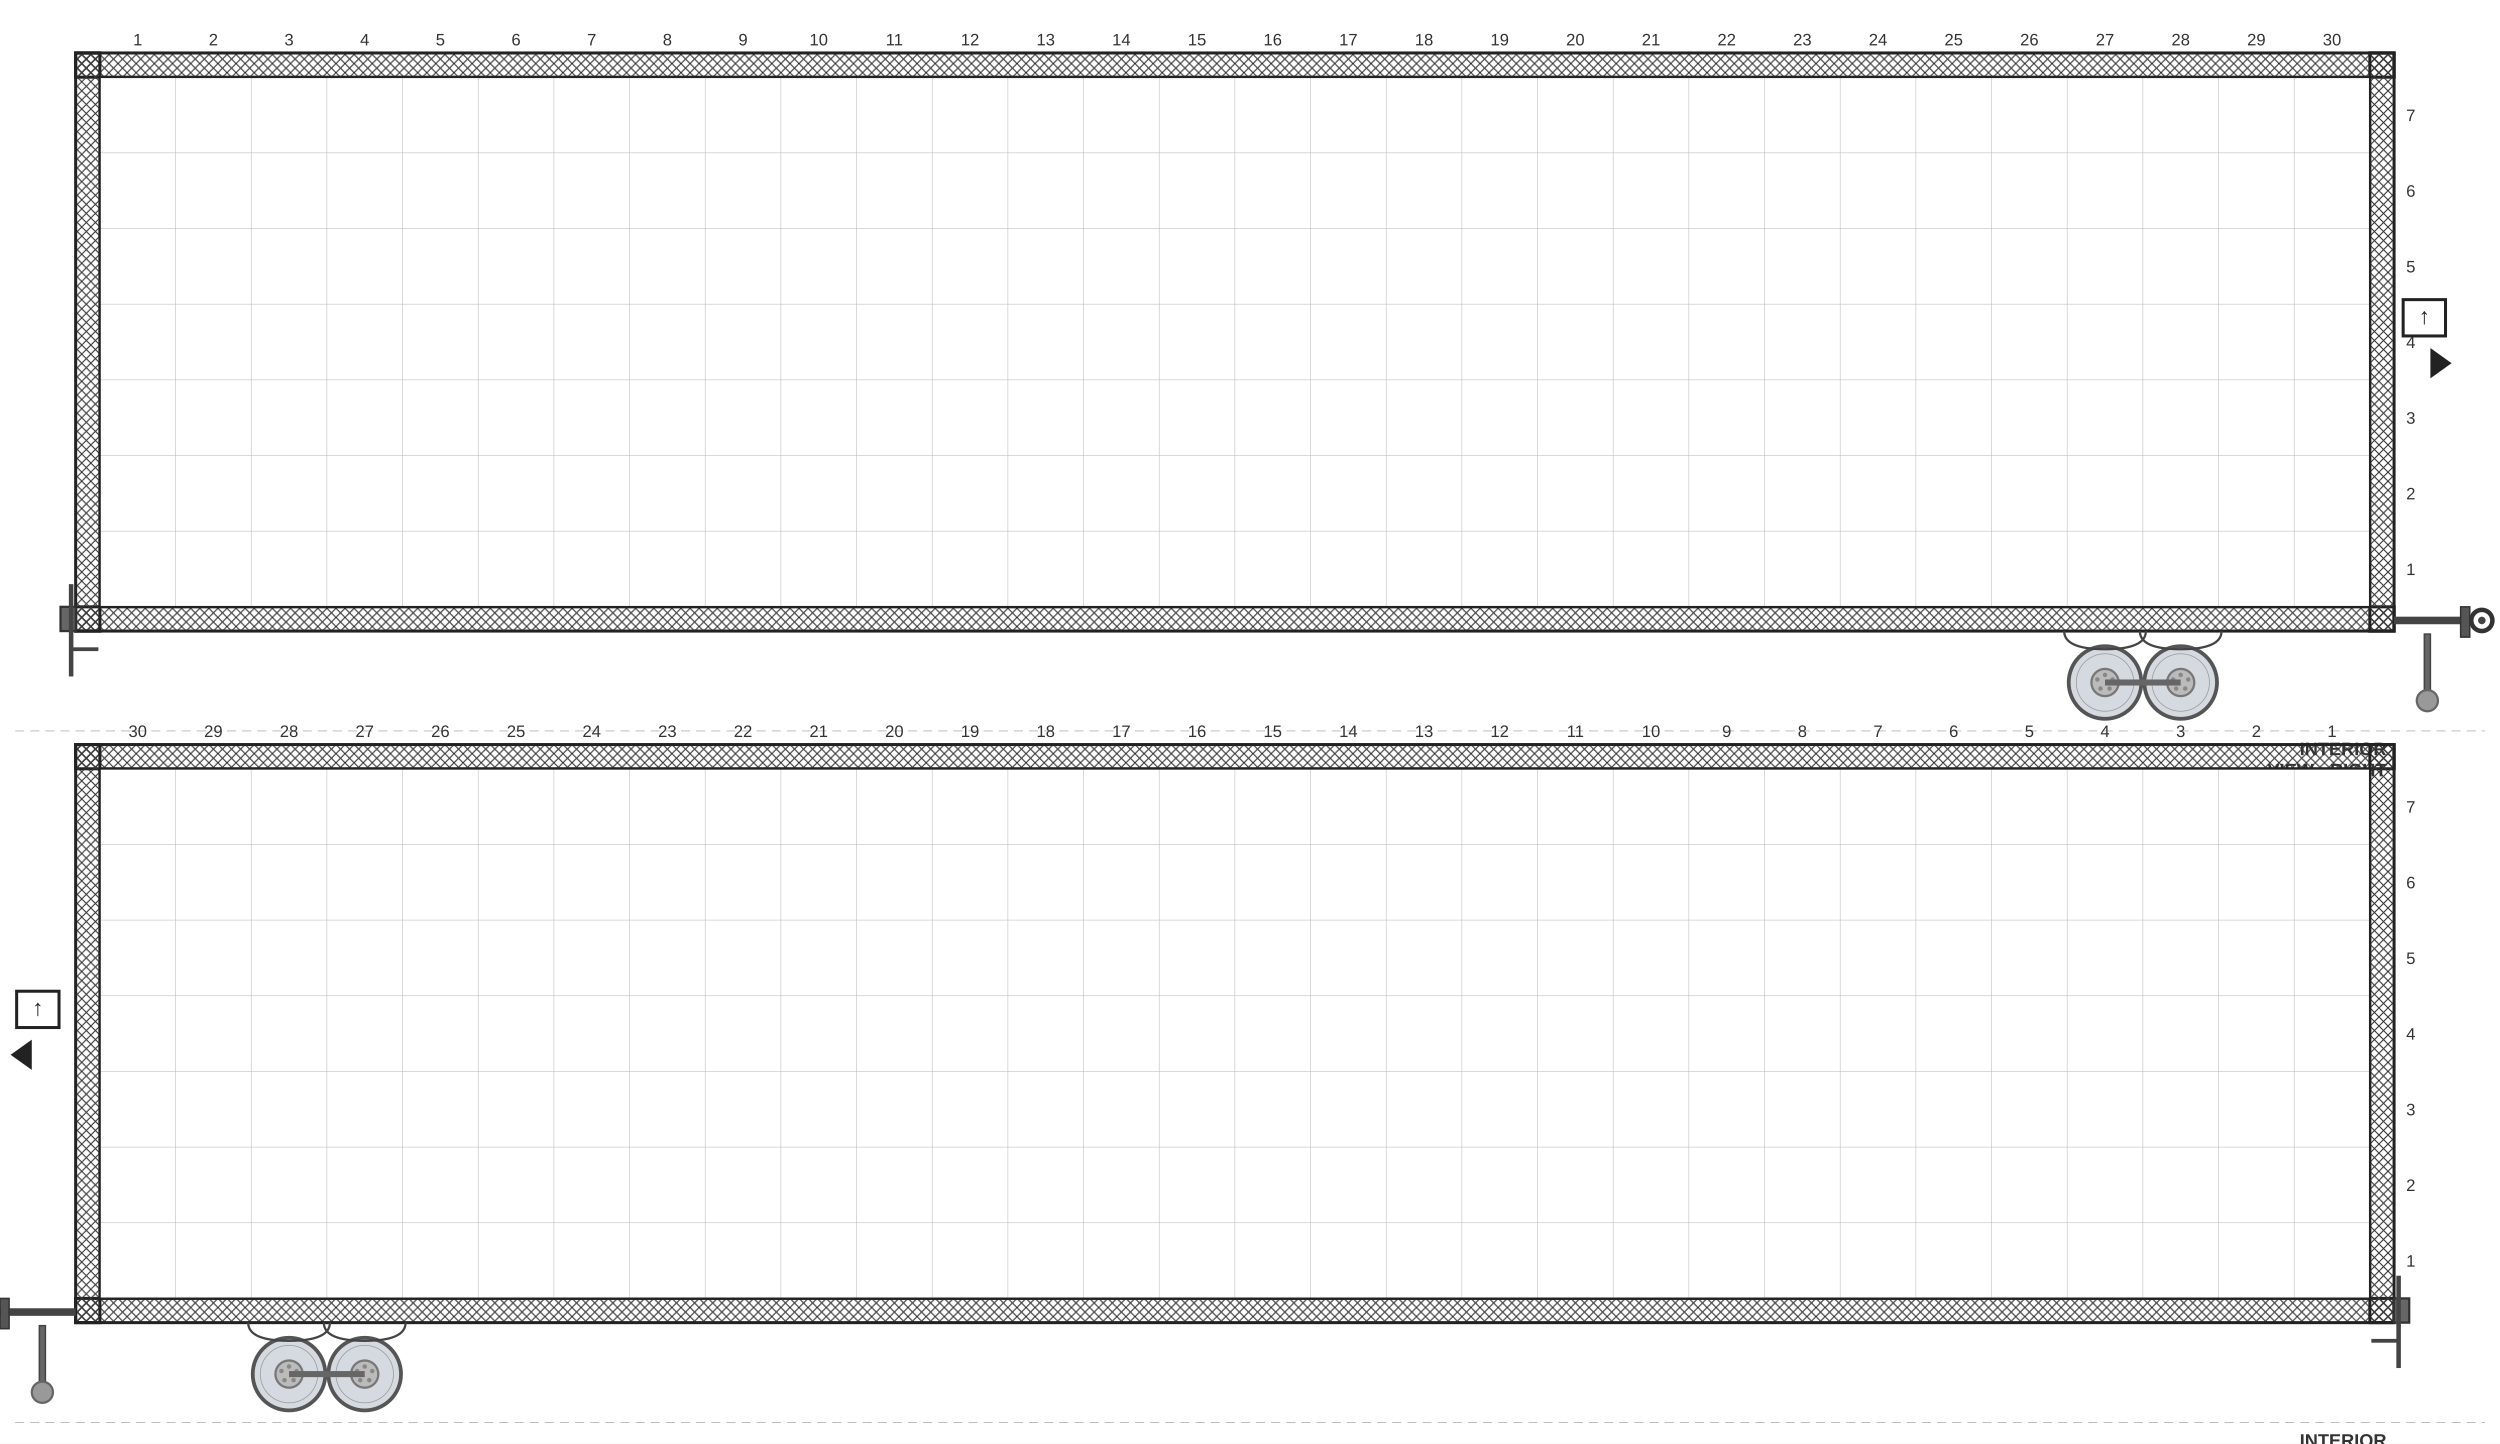
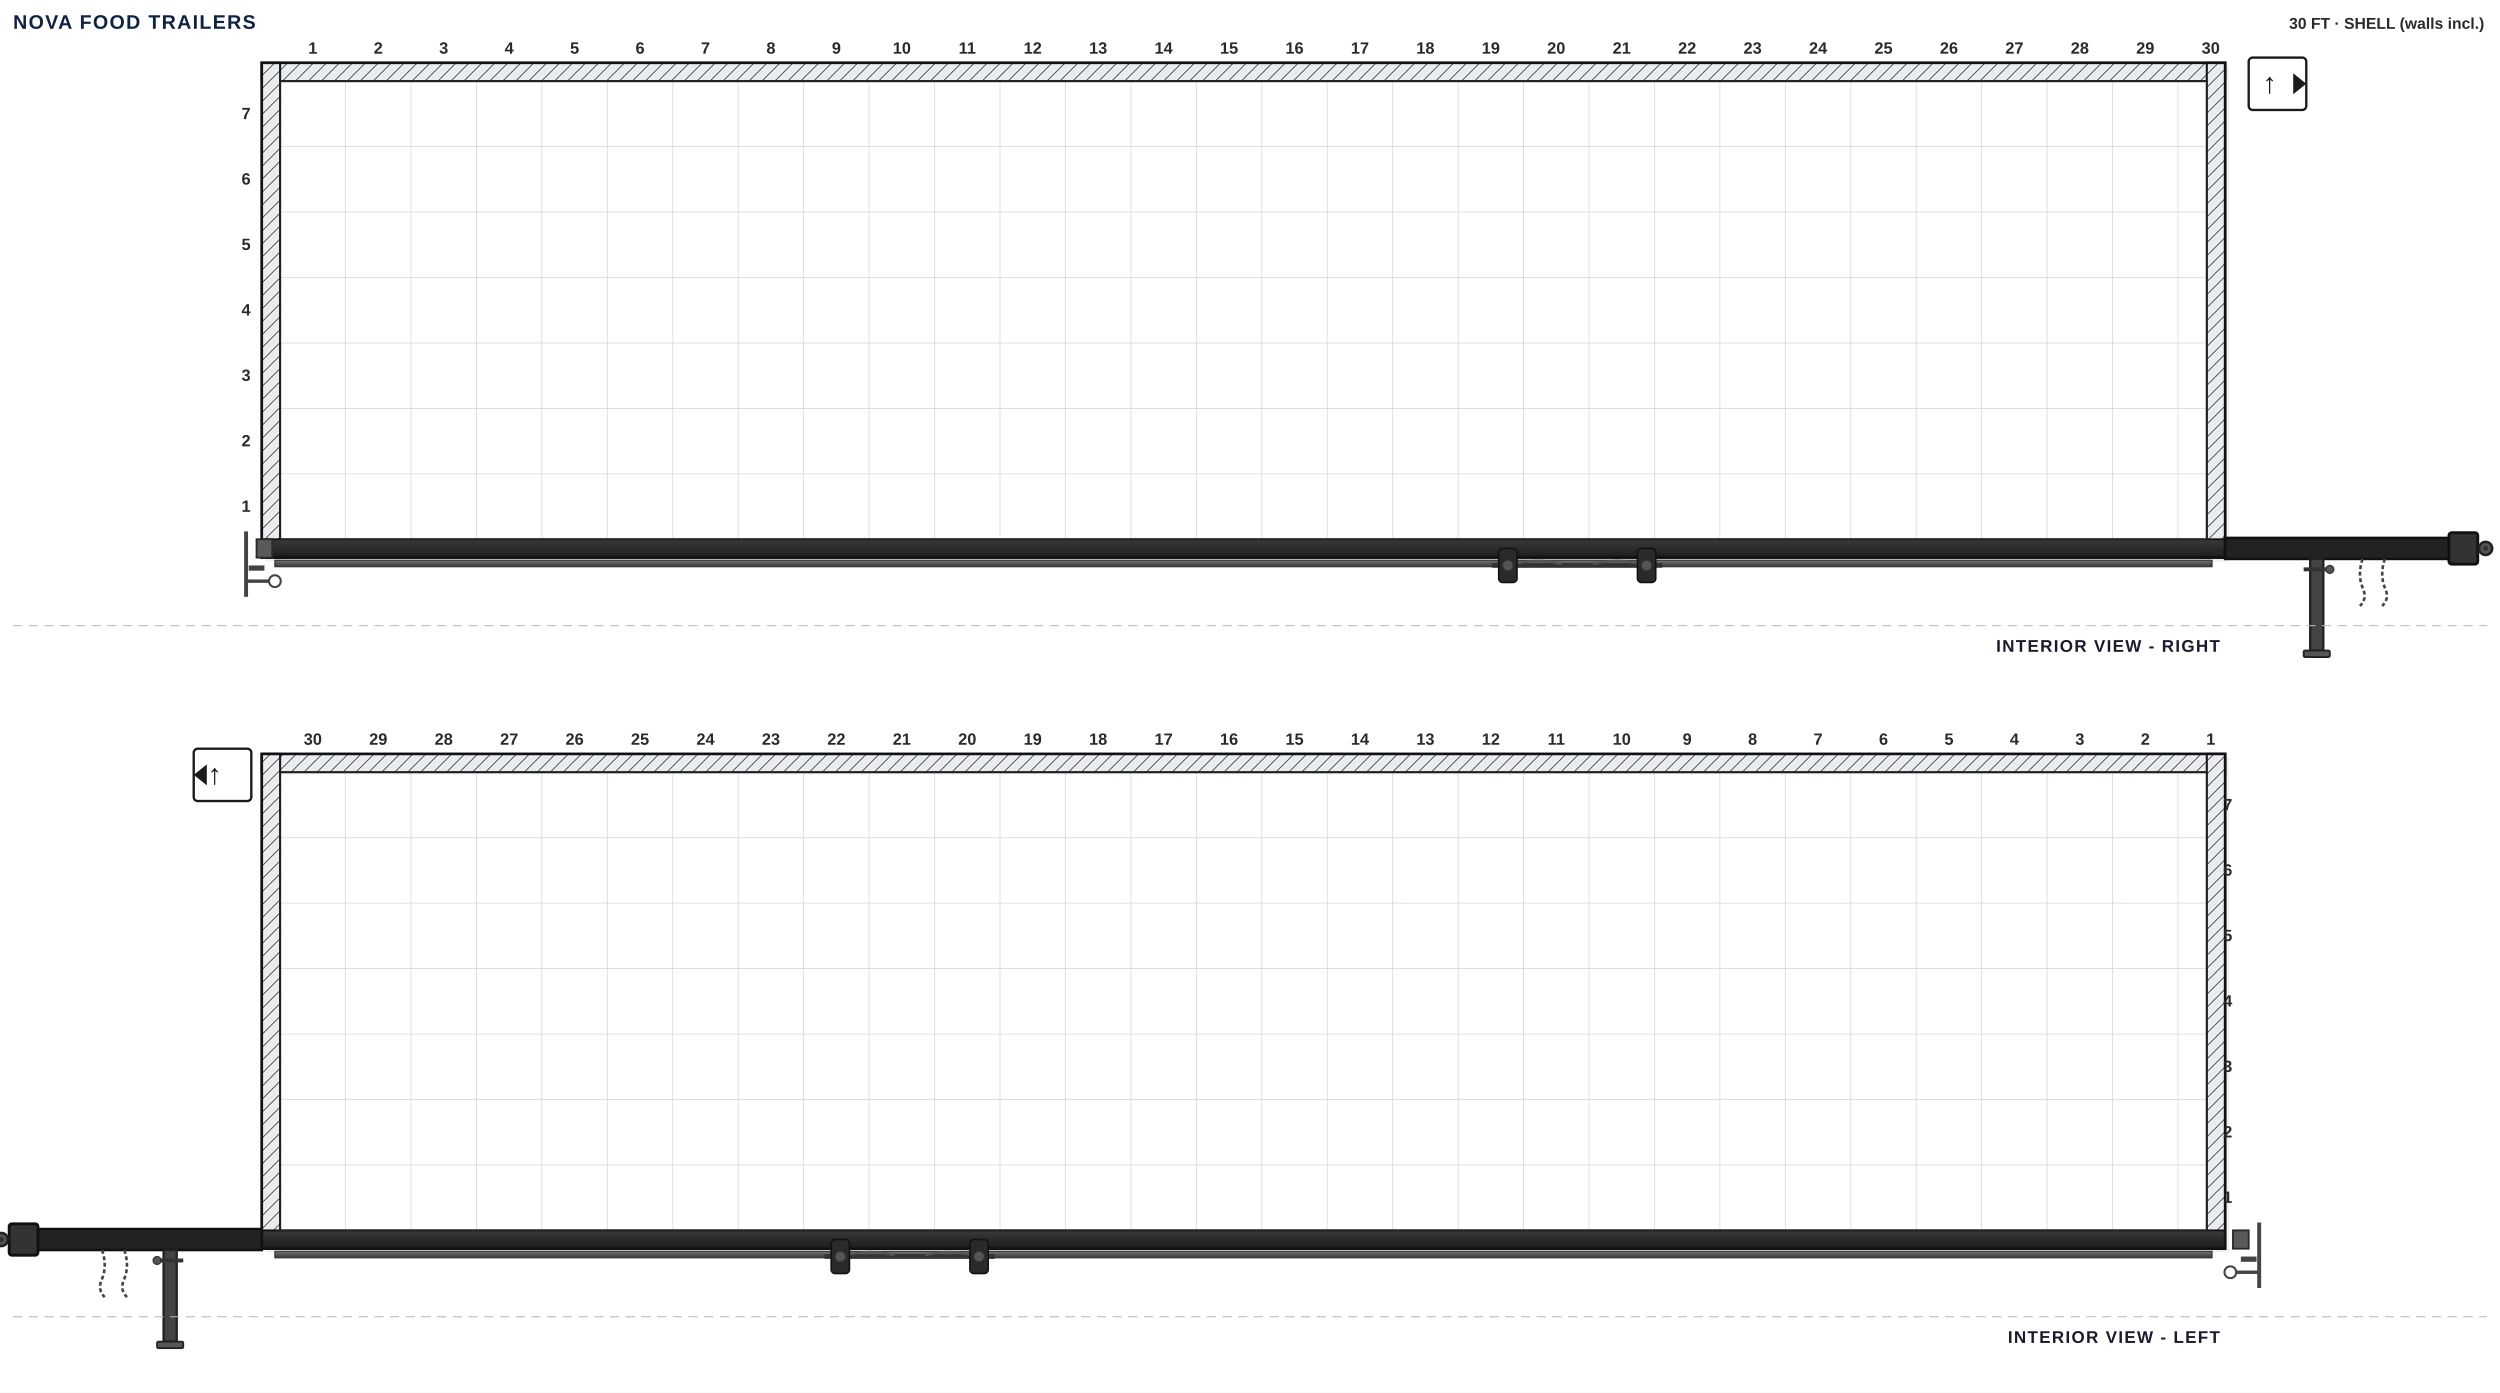
- <svg xmlns="http://www.w3.org/2000/svg" viewBox="0 0 1652 954" width="1652" height="954" font-family="Arial,sans-serif">
+ <svg xmlns="http://www.w3.org/2000/svg" viewBox="0 0 1910 1064" width="1910" height="1064" font-family="Arial, Helvetica, sans-serif">
  <defs>
-     <pattern id="h" width="6" height="6" patternUnits="userSpaceOnUse">
-       <line x1="0" y1="0" x2="6" y2="6" stroke="#333" stroke-width="0.7" />
-       <line x1="6" y1="0" x2="0" y2="6" stroke="#333" stroke-width="0.7" />
+     <pattern id="wall" width="7" height="7" patternUnits="userSpaceOnUse" patternTransform="rotate(45)">
+       <rect width="7" height="7" fill="#e9ecef" />
+       <line x1="0" y1="0" x2="0" y2="7" stroke="#2b2b2b" stroke-width="1.1" />
    </pattern>
+     <linearGradient id="floor" x1="0" y1="0" x2="0" y2="1">
+       <stop offset="0%" stop-color="#3a3a3a" />
+       <stop offset="100%" stop-color="#1c1c1c" />
+     </linearGradient>
+     <linearGradient id="metal" x1="0" y1="0" x2="0" y2="1">
+       <stop offset="0%" stop-color="#777" />
+       <stop offset="50%" stop-color="#555" />
+       <stop offset="100%" stop-color="#3d3d3d" />
+     </linearGradient>
  </defs>
-   <rect width="1652" height="954" fill="white" />
-   <rect x="50" y="35" width="1532" height="16" fill="url(#h)" stroke="#222" stroke-width="2" />
-   <rect x="50" y="401" width="1532" height="16" fill="url(#h)" stroke="#222" stroke-width="2" />
-   <rect x="50" y="35" width="16" height="382" fill="url(#h)" stroke="#222" stroke-width="2" />
-   <rect x="1566" y="35" width="16" height="382" fill="url(#h)" stroke="#222" stroke-width="2" />
-   <rect x="66" y="51" width="1500" height="350" fill="white" />
-   <g stroke="#c0c0c0" stroke-width="0.4">
-     <line x1="116" y1="51" x2="116" y2="401" />
-     <line x1="166" y1="51" x2="166" y2="401" />
-     <line x1="216" y1="51" x2="216" y2="401" />
-     <line x1="266" y1="51" x2="266" y2="401" />
-     <line x1="316" y1="51" x2="316" y2="401" />
-     <line x1="366" y1="51" x2="366" y2="401" />
-     <line x1="416" y1="51" x2="416" y2="401" />
-     <line x1="466" y1="51" x2="466" y2="401" />
-     <line x1="516" y1="51" x2="516" y2="401" />
-     <line x1="566" y1="51" x2="566" y2="401" />
-     <line x1="616" y1="51" x2="616" y2="401" />
-     <line x1="666" y1="51" x2="666" y2="401" />
-     <line x1="716" y1="51" x2="716" y2="401" />
-     <line x1="766" y1="51" x2="766" y2="401" />
-     <line x1="816" y1="51" x2="816" y2="401" />
-     <line x1="866" y1="51" x2="866" y2="401" />
-     <line x1="916" y1="51" x2="916" y2="401" />
-     <line x1="966" y1="51" x2="966" y2="401" />
-     <line x1="1016" y1="51" x2="1016" y2="401" />
-     <line x1="1066" y1="51" x2="1066" y2="401" />
-     <line x1="1116" y1="51" x2="1116" y2="401" />
-     <line x1="1166" y1="51" x2="1166" y2="401" />
-     <line x1="1216" y1="51" x2="1216" y2="401" />
-     <line x1="1266" y1="51" x2="1266" y2="401" />
-     <line x1="1316" y1="51" x2="1316" y2="401" />
-     <line x1="1366" y1="51" x2="1366" y2="401" />
-     <line x1="1416" y1="51" x2="1416" y2="401" />
-     <line x1="1466" y1="51" x2="1466" y2="401" />
-     <line x1="1516" y1="51" x2="1516" y2="401" />
-     <line x1="66" y1="101" x2="1566" y2="101" />
-     <line x1="66" y1="151" x2="1566" y2="151" />
-     <line x1="66" y1="201" x2="1566" y2="201" />
-     <line x1="66" y1="251" x2="1566" y2="251" />
-     <line x1="66" y1="301" x2="1566" y2="301" />
-     <line x1="66" y1="351" x2="1566" y2="351" />
+   <rect width="1910" height="1064" fill="#ffffff" />
+   <rect x="203" y="51" width="1500" height="378" fill="#000" opacity="0.06" />
+   <rect x="214" y="62" width="1472" height="350" fill="#ffffff" />
+   <g stroke="#d3d8df" stroke-width="0.6">
+     <line x1="264" y1="62" x2="264" y2="412" />
+     <line x1="314" y1="62" x2="314" y2="412" />
+     <line x1="364" y1="62" x2="364" y2="412" />
+     <line x1="414" y1="62" x2="414" y2="412" />
+     <line x1="464" y1="62" x2="464" y2="412" />
+     <line x1="514" y1="62" x2="514" y2="412" />
+     <line x1="564" y1="62" x2="564" y2="412" />
+     <line x1="614" y1="62" x2="614" y2="412" />
+     <line x1="664" y1="62" x2="664" y2="412" />
+     <line x1="714" y1="62" x2="714" y2="412" />
+     <line x1="764" y1="62" x2="764" y2="412" />
+     <line x1="814" y1="62" x2="814" y2="412" />
+     <line x1="864" y1="62" x2="864" y2="412" />
+     <line x1="914" y1="62" x2="914" y2="412" />
+     <line x1="964" y1="62" x2="964" y2="412" />
+     <line x1="1014" y1="62" x2="1014" y2="412" />
+     <line x1="1064" y1="62" x2="1064" y2="412" />
+     <line x1="1114" y1="62" x2="1114" y2="412" />
+     <line x1="1164" y1="62" x2="1164" y2="412" />
+     <line x1="1214" y1="62" x2="1214" y2="412" />
+     <line x1="1264" y1="62" x2="1264" y2="412" />
+     <line x1="1314" y1="62" x2="1314" y2="412" />
+     <line x1="1364" y1="62" x2="1364" y2="412" />
+     <line x1="1414" y1="62" x2="1414" y2="412" />
+     <line x1="1464" y1="62" x2="1464" y2="412" />
+     <line x1="1514" y1="62" x2="1514" y2="412" />
+     <line x1="1564" y1="62" x2="1564" y2="412" />
+     <line x1="1614" y1="62" x2="1614" y2="412" />
+     <line x1="1664" y1="62" x2="1664" y2="412" />
+     <line x1="214" y1="112" x2="1686" y2="112" />
+     <line x1="214" y1="162" x2="1686" y2="162" />
+     <line x1="214" y1="212" x2="1686" y2="212" />
+     <line x1="214" y1="262" x2="1686" y2="262" />
+     <line x1="214" y1="312" x2="1686" y2="312" />
+     <line x1="214" y1="362" x2="1686" y2="362" />
  </g>
-   <rect x="66" y="51" width="1500" height="350" fill="none" stroke="#222" stroke-width="1.2" />
-   <text x="91" y="30" text-anchor="middle" font-size="11" fill="#333">1</text>
-   <text x="141" y="30" text-anchor="middle" font-size="11" fill="#333">2</text>
-   <text x="191" y="30" text-anchor="middle" font-size="11" fill="#333">3</text>
-   <text x="241" y="30" text-anchor="middle" font-size="11" fill="#333">4</text>
-   <text x="291" y="30" text-anchor="middle" font-size="11" fill="#333">5</text>
-   <text x="341" y="30" text-anchor="middle" font-size="11" fill="#333">6</text>
-   <text x="391" y="30" text-anchor="middle" font-size="11" fill="#333">7</text>
-   <text x="441" y="30" text-anchor="middle" font-size="11" fill="#333">8</text>
-   <text x="491" y="30" text-anchor="middle" font-size="11" fill="#333">9</text>
-   <text x="541" y="30" text-anchor="middle" font-size="11" fill="#333">10</text>
-   <text x="591" y="30" text-anchor="middle" font-size="11" fill="#333">11</text>
-   <text x="641" y="30" text-anchor="middle" font-size="11" fill="#333">12</text>
-   <text x="691" y="30" text-anchor="middle" font-size="11" fill="#333">13</text>
-   <text x="741" y="30" text-anchor="middle" font-size="11" fill="#333">14</text>
-   <text x="791" y="30" text-anchor="middle" font-size="11" fill="#333">15</text>
-   <text x="841" y="30" text-anchor="middle" font-size="11" fill="#333">16</text>
-   <text x="891" y="30" text-anchor="middle" font-size="11" fill="#333">17</text>
-   <text x="941" y="30" text-anchor="middle" font-size="11" fill="#333">18</text>
-   <text x="991" y="30" text-anchor="middle" font-size="11" fill="#333">19</text>
-   <text x="1041" y="30" text-anchor="middle" font-size="11" fill="#333">20</text>
-   <text x="1091" y="30" text-anchor="middle" font-size="11" fill="#333">21</text>
-   <text x="1141" y="30" text-anchor="middle" font-size="11" fill="#333">22</text>
-   <text x="1191" y="30" text-anchor="middle" font-size="11" fill="#333">23</text>
-   <text x="1241" y="30" text-anchor="middle" font-size="11" fill="#333">24</text>
-   <text x="1291" y="30" text-anchor="middle" font-size="11" fill="#333">25</text>
-   <text x="1341" y="30" text-anchor="middle" font-size="11" fill="#333">26</text>
-   <text x="1391" y="30" text-anchor="middle" font-size="11" fill="#333">27</text>
-   <text x="1441" y="30" text-anchor="middle" font-size="11" fill="#333">28</text>
-   <text x="1491" y="30" text-anchor="middle" font-size="11" fill="#333">29</text>
-   <text x="1541" y="30" text-anchor="middle" font-size="11" fill="#333">30</text>
-   <text x="1590" y="80" font-size="11" fill="#333">7</text>
-   <text x="1590" y="130" font-size="11" fill="#333">6</text>
-   <text x="1590" y="180" font-size="11" fill="#333">5</text>
-   <text x="1590" y="230" font-size="11" fill="#333">4</text>
-   <text x="1590" y="280" font-size="11" fill="#333">3</text>
-   <text x="1590" y="330" font-size="11" fill="#333">2</text>
-   <text x="1590" y="380" font-size="11" fill="#333">1</text>
-   <rect x="40" y="401" width="10" height="16" fill="#666" stroke="#333" stroke-width="1.5" />
-   <circle cx="1391" cy="451" r="24" fill="#d5d9e0" stroke="#555" stroke-width="2.5" />
-   <circle cx="1391" cy="451" r="19" fill="none" stroke="#999" stroke-width="0.5" />
-   <circle cx="1391" cy="451" r="9" fill="#bbb" stroke="#777" stroke-width="1.5" />
-   <circle cx="1391" cy="446" r="1.5" fill="#888" />
-   <circle cx="1396" cy="449" r="1.5" fill="#888" />
-   <circle cx="1394" cy="455" r="1.5" fill="#888" />
-   <circle cx="1388" cy="455" r="1.5" fill="#888" />
-   <circle cx="1386" cy="449" r="1.5" fill="#888" />
-   <path d="M1364,417 Q1364,429 1391,429 Q1418,429 1418,417" fill="none" stroke="#444" stroke-width="1.5" />
-   <circle cx="1441" cy="451" r="24" fill="#d5d9e0" stroke="#555" stroke-width="2.5" />
-   <circle cx="1441" cy="451" r="19" fill="none" stroke="#999" stroke-width="0.5" />
-   <circle cx="1441" cy="451" r="9" fill="#bbb" stroke="#777" stroke-width="1.5" />
-   <circle cx="1441" cy="446" r="1.5" fill="#888" />
-   <circle cx="1446" cy="449" r="1.5" fill="#888" />
-   <circle cx="1444" cy="455" r="1.5" fill="#888" />
-   <circle cx="1438" cy="455" r="1.5" fill="#888" />
-   <circle cx="1436" cy="449" r="1.5" fill="#888" />
-   <path d="M1414,417 Q1414,429 1441,429 Q1468,429 1468,417" fill="none" stroke="#444" stroke-width="1.5" />
-   <line x1="1391" y1="451" x2="1441" y2="451" stroke="#666" stroke-width="4" />
-   <line x1="10" y1="483" x2="1642" y2="483" stroke="#aaa" stroke-width="0.5" stroke-dasharray="6,4" />
-   <line x1="1582" y1="410" x2="1632" y2="410" stroke="#444" stroke-width="5" />
-   <rect x="1626" y="401" width="6" height="20" fill="#555" stroke="#333" stroke-width="1" />
-   <circle cx="1640" cy="410" r="7" fill="none" stroke="#333" stroke-width="3" />
-   <circle cx="1640" cy="410" r="2.5" fill="#444" />
-   <rect x="1602" y="419" width="4" height="42" fill="#666" stroke="#444" stroke-width="1" />
-   <circle cx="1604" cy="463" r="7" fill="#999" stroke="#666" stroke-width="1.5" />
-   <line x1="47" y1="386" x2="47" y2="447" stroke="#444" stroke-width="3" />
-   <line x1="47" y1="429" x2="65" y2="429" stroke="#444" stroke-width="2.5" />
-   <text x="1577" y="499" text-anchor="end" font-size="12" font-weight="700" fill="#333">INTERIOR</text>
-   <text x="1577" y="513" text-anchor="end" font-size="12" font-weight="700" fill="#333">VIEW - RIGHT</text>
-   <rect x="50" y="492" width="1532" height="16" fill="url(#h)" stroke="#222" stroke-width="2" />
-   <rect x="50" y="858" width="1532" height="16" fill="url(#h)" stroke="#222" stroke-width="2" />
-   <rect x="50" y="492" width="16" height="382" fill="url(#h)" stroke="#222" stroke-width="2" />
-   <rect x="1566" y="492" width="16" height="382" fill="url(#h)" stroke="#222" stroke-width="2" />
-   <rect x="66" y="508" width="1500" height="350" fill="white" />
-   <g stroke="#c0c0c0" stroke-width="0.4">
-     <line x1="116" y1="508" x2="116" y2="858" />
-     <line x1="166" y1="508" x2="166" y2="858" />
-     <line x1="216" y1="508" x2="216" y2="858" />
-     <line x1="266" y1="508" x2="266" y2="858" />
-     <line x1="316" y1="508" x2="316" y2="858" />
-     <line x1="366" y1="508" x2="366" y2="858" />
-     <line x1="416" y1="508" x2="416" y2="858" />
-     <line x1="466" y1="508" x2="466" y2="858" />
-     <line x1="516" y1="508" x2="516" y2="858" />
-     <line x1="566" y1="508" x2="566" y2="858" />
-     <line x1="616" y1="508" x2="616" y2="858" />
-     <line x1="666" y1="508" x2="666" y2="858" />
-     <line x1="716" y1="508" x2="716" y2="858" />
-     <line x1="766" y1="508" x2="766" y2="858" />
-     <line x1="816" y1="508" x2="816" y2="858" />
-     <line x1="866" y1="508" x2="866" y2="858" />
-     <line x1="916" y1="508" x2="916" y2="858" />
-     <line x1="966" y1="508" x2="966" y2="858" />
-     <line x1="1016" y1="508" x2="1016" y2="858" />
-     <line x1="1066" y1="508" x2="1066" y2="858" />
-     <line x1="1116" y1="508" x2="1116" y2="858" />
-     <line x1="1166" y1="508" x2="1166" y2="858" />
-     <line x1="1216" y1="508" x2="1216" y2="858" />
-     <line x1="1266" y1="508" x2="1266" y2="858" />
-     <line x1="1316" y1="508" x2="1316" y2="858" />
-     <line x1="1366" y1="508" x2="1366" y2="858" />
-     <line x1="1416" y1="508" x2="1416" y2="858" />
-     <line x1="1466" y1="508" x2="1466" y2="858" />
-     <line x1="1516" y1="508" x2="1516" y2="858" />
-     <line x1="66" y1="558" x2="1566" y2="558" />
-     <line x1="66" y1="608" x2="1566" y2="608" />
-     <line x1="66" y1="658" x2="1566" y2="658" />
-     <line x1="66" y1="708" x2="1566" y2="708" />
-     <line x1="66" y1="758" x2="1566" y2="758" />
-     <line x1="66" y1="808" x2="1566" y2="808" />
+   <rect x="200" y="48" width="1500" height="14" fill="url(#wall)" stroke="#1a1a1a" stroke-width="1.6" />
+   <rect x="200" y="48" width="14" height="378" fill="url(#wall)" stroke="#1a1a1a" stroke-width="1.6" />
+   <rect x="1686" y="48" width="14" height="378" fill="url(#wall)" stroke="#1a1a1a" stroke-width="1.6" />
+   <rect x="200" y="412" width="1500" height="14" fill="url(#floor)" stroke="#111" stroke-width="1.4" />
+   <rect x="200" y="48" width="1500" height="378" fill="none" stroke="#111" stroke-width="2" />
+   <rect x="214" y="62" width="1472" height="350" fill="none" stroke="#222" stroke-width="1.1" />
+   <text x="239.0" y="41" text-anchor="middle" font-size="12.5" font-weight="600" fill="#2a2a2a">1</text>
+   <text x="289.0" y="41" text-anchor="middle" font-size="12.5" font-weight="600" fill="#2a2a2a">2</text>
+   <text x="339.0" y="41" text-anchor="middle" font-size="12.5" font-weight="600" fill="#2a2a2a">3</text>
+   <text x="389.0" y="41" text-anchor="middle" font-size="12.5" font-weight="600" fill="#2a2a2a">4</text>
+   <text x="439.0" y="41" text-anchor="middle" font-size="12.5" font-weight="600" fill="#2a2a2a">5</text>
+   <text x="489.0" y="41" text-anchor="middle" font-size="12.5" font-weight="600" fill="#2a2a2a">6</text>
+   <text x="539.0" y="41" text-anchor="middle" font-size="12.5" font-weight="600" fill="#2a2a2a">7</text>
+   <text x="589.0" y="41" text-anchor="middle" font-size="12.5" font-weight="600" fill="#2a2a2a">8</text>
+   <text x="639.0" y="41" text-anchor="middle" font-size="12.5" font-weight="600" fill="#2a2a2a">9</text>
+   <text x="689.0" y="41" text-anchor="middle" font-size="12.5" font-weight="600" fill="#2a2a2a">10</text>
+   <text x="739.0" y="41" text-anchor="middle" font-size="12.5" font-weight="600" fill="#2a2a2a">11</text>
+   <text x="789.0" y="41" text-anchor="middle" font-size="12.5" font-weight="600" fill="#2a2a2a">12</text>
+   <text x="839.0" y="41" text-anchor="middle" font-size="12.5" font-weight="600" fill="#2a2a2a">13</text>
+   <text x="889.0" y="41" text-anchor="middle" font-size="12.5" font-weight="600" fill="#2a2a2a">14</text>
+   <text x="939.0" y="41" text-anchor="middle" font-size="12.5" font-weight="600" fill="#2a2a2a">15</text>
+   <text x="989.0" y="41" text-anchor="middle" font-size="12.5" font-weight="600" fill="#2a2a2a">16</text>
+   <text x="1039.0" y="41" text-anchor="middle" font-size="12.5" font-weight="600" fill="#2a2a2a">17</text>
+   <text x="1089.0" y="41" text-anchor="middle" font-size="12.5" font-weight="600" fill="#2a2a2a">18</text>
+   <text x="1139.0" y="41" text-anchor="middle" font-size="12.5" font-weight="600" fill="#2a2a2a">19</text>
+   <text x="1189.0" y="41" text-anchor="middle" font-size="12.5" font-weight="600" fill="#2a2a2a">20</text>
+   <text x="1239.0" y="41" text-anchor="middle" font-size="12.5" font-weight="600" fill="#2a2a2a">21</text>
+   <text x="1289.0" y="41" text-anchor="middle" font-size="12.5" font-weight="600" fill="#2a2a2a">22</text>
+   <text x="1339.0" y="41" text-anchor="middle" font-size="12.5" font-weight="600" fill="#2a2a2a">23</text>
+   <text x="1389.0" y="41" text-anchor="middle" font-size="12.5" font-weight="600" fill="#2a2a2a">24</text>
+   <text x="1439.0" y="41" text-anchor="middle" font-size="12.5" font-weight="600" fill="#2a2a2a">25</text>
+   <text x="1489.0" y="41" text-anchor="middle" font-size="12.5" font-weight="600" fill="#2a2a2a">26</text>
+   <text x="1539.0" y="41" text-anchor="middle" font-size="12.5" font-weight="600" fill="#2a2a2a">27</text>
+   <text x="1589.0" y="41" text-anchor="middle" font-size="12.5" font-weight="600" fill="#2a2a2a">28</text>
+   <text x="1639.0" y="41" text-anchor="middle" font-size="12.5" font-weight="600" fill="#2a2a2a">29</text>
+   <text x="1689.0" y="41" text-anchor="middle" font-size="12.5" font-weight="600" fill="#2a2a2a">30</text>
+   <text x="188" y="91.0" text-anchor="middle" font-size="12.5" font-weight="600" fill="#2a2a2a">7</text>
+   <text x="188" y="141.0" text-anchor="middle" font-size="12.5" font-weight="600" fill="#2a2a2a">6</text>
+   <text x="188" y="191.0" text-anchor="middle" font-size="12.5" font-weight="600" fill="#2a2a2a">5</text>
+   <text x="188" y="241.0" text-anchor="middle" font-size="12.5" font-weight="600" fill="#2a2a2a">4</text>
+   <text x="188" y="291.0" text-anchor="middle" font-size="12.5" font-weight="600" fill="#2a2a2a">3</text>
+   <text x="188" y="341.0" text-anchor="middle" font-size="12.5" font-weight="600" fill="#2a2a2a">2</text>
+   <text x="188" y="391.0" text-anchor="middle" font-size="12.5" font-weight="600" fill="#2a2a2a">1</text>
+   <rect x="196" y="412" width="12" height="14" fill="#5a5a5a" stroke="#2a2a2a" stroke-width="1.4" />
+   <line x1="188" y1="406" x2="188" y2="456" stroke="#444" stroke-width="3" />
+   <line x1="188" y1="444" x2="206" y2="444" stroke="#444" stroke-width="2.6" />
+   <line x1="190" y1="434" x2="202" y2="434" stroke="#444" stroke-width="4" />
+   <circle cx="210" cy="444" r="4.5" fill="none" stroke="#444" stroke-width="1.6" />
+   <rect x="210" y="428" width="1480" height="5" fill="url(#metal)" stroke="#2a2a2a" stroke-width="0.8" />
+   <line x1="1140" y1="432" x2="1270" y2="432" stroke="#333" stroke-width="3.5" />
+   <path d="M1157,431 Q1175,426 1193,431" fill="none" stroke="#555" stroke-width="1.8" />
+   <path d="M1217,431 Q1235,426 1253,431" fill="none" stroke="#555" stroke-width="1.8" />
+   <rect x="1145" y="419" width="14" height="26" rx="3" fill="#2a2a2a" stroke="#111" stroke-width="1.2" />
+   <circle cx="1152" cy="432" r="4" fill="#555" stroke="#333" stroke-width="0.8" />
+   <rect x="1251" y="419" width="14" height="26" rx="3" fill="#2a2a2a" stroke="#111" stroke-width="1.2" />
+   <circle cx="1258" cy="432" r="4" fill="#555" stroke="#333" stroke-width="0.8" />
+   <rect x="1700" y="411" width="175" height="16" fill="#222" stroke="#111" stroke-width="2" />
+   <rect x="1871" y="407" width="22" height="24" rx="2" fill="#333" stroke="#111" stroke-width="2.2" />
+   <circle cx="1899" cy="419" r="5" fill="#555" stroke="#222" stroke-width="2" />
+   <circle cx="1899" cy="419" r="2" fill="#333" />
+   <rect x="1765" y="427" width="10" height="70" fill="#444" stroke="#222" stroke-width="1.8" />
+   <rect x="1760" y="497" width="20" height="5" rx="1" fill="#555" stroke="#222" stroke-width="1.4" />
+   <line x1="1760" y1="435" x2="1780" y2="435" stroke="#333" stroke-width="3" />
+   <circle cx="1780" cy="435" r="3" fill="#555" stroke="#333" stroke-width="1" />
+   <path d="M1805,427 q-4,12 0,22 q4,8 -2,14" fill="none" stroke="#444" stroke-width="2" stroke-dasharray="3,2" />
+   <path d="M1822,427 q-4,12 0,22 q4,8 -2,14" fill="none" stroke="#444" stroke-width="2" stroke-dasharray="3,2" />
+   <line x1="10" y1="478" x2="1900" y2="478" stroke="#b4bac1" stroke-width="0.8" stroke-dasharray="7,5" />
+   <text x="1696" y="498" text-anchor="end" font-size="13" font-weight="700" fill="#1a1a2e" letter-spacing="1">INTERIOR VIEW - RIGHT</text>
+   <rect x="1718" y="44" width="44" height="40" rx="3" fill="#fff" stroke="#1a1a1a" stroke-width="1.8" />
+   <text x="1734" y="71" text-anchor="middle" font-size="22" fill="#1a1a1a">↑</text>
+   <polygon points="1752,56 1762,64 1752,72" fill="#1a1a1a" />
+   <rect x="203" y="579" width="1500" height="378" fill="#000" opacity="0.06" />
+   <rect x="214" y="590" width="1472" height="350" fill="#ffffff" />
+   <g stroke="#d3d8df" stroke-width="0.6">
+     <line x1="264" y1="590" x2="264" y2="940" />
+     <line x1="314" y1="590" x2="314" y2="940" />
+     <line x1="364" y1="590" x2="364" y2="940" />
+     <line x1="414" y1="590" x2="414" y2="940" />
+     <line x1="464" y1="590" x2="464" y2="940" />
+     <line x1="514" y1="590" x2="514" y2="940" />
+     <line x1="564" y1="590" x2="564" y2="940" />
+     <line x1="614" y1="590" x2="614" y2="940" />
+     <line x1="664" y1="590" x2="664" y2="940" />
+     <line x1="714" y1="590" x2="714" y2="940" />
+     <line x1="764" y1="590" x2="764" y2="940" />
+     <line x1="814" y1="590" x2="814" y2="940" />
+     <line x1="864" y1="590" x2="864" y2="940" />
+     <line x1="914" y1="590" x2="914" y2="940" />
+     <line x1="964" y1="590" x2="964" y2="940" />
+     <line x1="1014" y1="590" x2="1014" y2="940" />
+     <line x1="1064" y1="590" x2="1064" y2="940" />
+     <line x1="1114" y1="590" x2="1114" y2="940" />
+     <line x1="1164" y1="590" x2="1164" y2="940" />
+     <line x1="1214" y1="590" x2="1214" y2="940" />
+     <line x1="1264" y1="590" x2="1264" y2="940" />
+     <line x1="1314" y1="590" x2="1314" y2="940" />
+     <line x1="1364" y1="590" x2="1364" y2="940" />
+     <line x1="1414" y1="590" x2="1414" y2="940" />
+     <line x1="1464" y1="590" x2="1464" y2="940" />
+     <line x1="1514" y1="590" x2="1514" y2="940" />
+     <line x1="1564" y1="590" x2="1564" y2="940" />
+     <line x1="1614" y1="590" x2="1614" y2="940" />
+     <line x1="1664" y1="590" x2="1664" y2="940" />
+     <line x1="214" y1="640" x2="1686" y2="640" />
+     <line x1="214" y1="690" x2="1686" y2="690" />
+     <line x1="214" y1="740" x2="1686" y2="740" />
+     <line x1="214" y1="790" x2="1686" y2="790" />
+     <line x1="214" y1="840" x2="1686" y2="840" />
+     <line x1="214" y1="890" x2="1686" y2="890" />
  </g>
-   <rect x="66" y="508" width="1500" height="350" fill="none" stroke="#222" stroke-width="1.2" />
-   <text x="91" y="487" text-anchor="middle" font-size="11" fill="#333">30</text>
-   <text x="141" y="487" text-anchor="middle" font-size="11" fill="#333">29</text>
-   <text x="191" y="487" text-anchor="middle" font-size="11" fill="#333">28</text>
-   <text x="241" y="487" text-anchor="middle" font-size="11" fill="#333">27</text>
-   <text x="291" y="487" text-anchor="middle" font-size="11" fill="#333">26</text>
-   <text x="341" y="487" text-anchor="middle" font-size="11" fill="#333">25</text>
-   <text x="391" y="487" text-anchor="middle" font-size="11" fill="#333">24</text>
-   <text x="441" y="487" text-anchor="middle" font-size="11" fill="#333">23</text>
-   <text x="491" y="487" text-anchor="middle" font-size="11" fill="#333">22</text>
-   <text x="541" y="487" text-anchor="middle" font-size="11" fill="#333">21</text>
-   <text x="591" y="487" text-anchor="middle" font-size="11" fill="#333">20</text>
-   <text x="641" y="487" text-anchor="middle" font-size="11" fill="#333">19</text>
-   <text x="691" y="487" text-anchor="middle" font-size="11" fill="#333">18</text>
-   <text x="741" y="487" text-anchor="middle" font-size="11" fill="#333">17</text>
-   <text x="791" y="487" text-anchor="middle" font-size="11" fill="#333">16</text>
-   <text x="841" y="487" text-anchor="middle" font-size="11" fill="#333">15</text>
-   <text x="891" y="487" text-anchor="middle" font-size="11" fill="#333">14</text>
-   <text x="941" y="487" text-anchor="middle" font-size="11" fill="#333">13</text>
-   <text x="991" y="487" text-anchor="middle" font-size="11" fill="#333">12</text>
-   <text x="1041" y="487" text-anchor="middle" font-size="11" fill="#333">11</text>
-   <text x="1091" y="487" text-anchor="middle" font-size="11" fill="#333">10</text>
-   <text x="1141" y="487" text-anchor="middle" font-size="11" fill="#333">9</text>
-   <text x="1191" y="487" text-anchor="middle" font-size="11" fill="#333">8</text>
-   <text x="1241" y="487" text-anchor="middle" font-size="11" fill="#333">7</text>
-   <text x="1291" y="487" text-anchor="middle" font-size="11" fill="#333">6</text>
-   <text x="1341" y="487" text-anchor="middle" font-size="11" fill="#333">5</text>
-   <text x="1391" y="487" text-anchor="middle" font-size="11" fill="#333">4</text>
-   <text x="1441" y="487" text-anchor="middle" font-size="11" fill="#333">3</text>
-   <text x="1491" y="487" text-anchor="middle" font-size="11" fill="#333">2</text>
-   <text x="1541" y="487" text-anchor="middle" font-size="11" fill="#333">1</text>
-   <text x="1590" y="537" font-size="11" fill="#333">7</text>
-   <text x="1590" y="587" font-size="11" fill="#333">6</text>
-   <text x="1590" y="637" font-size="11" fill="#333">5</text>
-   <text x="1590" y="687" font-size="11" fill="#333">4</text>
-   <text x="1590" y="737" font-size="11" fill="#333">3</text>
-   <text x="1590" y="787" font-size="11" fill="#333">2</text>
-   <text x="1590" y="837" font-size="11" fill="#333">1</text>
-   <rect x="1582" y="858" width="10" height="16" fill="#666" stroke="#333" stroke-width="1.5" />
-   <circle cx="191" cy="908" r="24" fill="#d5d9e0" stroke="#555" stroke-width="2.5" />
-   <circle cx="191" cy="908" r="19" fill="none" stroke="#999" stroke-width="0.5" />
-   <circle cx="191" cy="908" r="9" fill="#bbb" stroke="#777" stroke-width="1.5" />
-   <circle cx="191" cy="903" r="1.5" fill="#888" />
-   <circle cx="196" cy="906" r="1.5" fill="#888" />
-   <circle cx="194" cy="912" r="1.5" fill="#888" />
-   <circle cx="188" cy="912" r="1.5" fill="#888" />
-   <circle cx="186" cy="906" r="1.5" fill="#888" />
-   <path d="M164,874 Q164,886 191,886 Q218,886 218,874" fill="none" stroke="#444" stroke-width="1.5" />
-   <circle cx="241" cy="908" r="24" fill="#d5d9e0" stroke="#555" stroke-width="2.5" />
-   <circle cx="241" cy="908" r="19" fill="none" stroke="#999" stroke-width="0.5" />
-   <circle cx="241" cy="908" r="9" fill="#bbb" stroke="#777" stroke-width="1.5" />
-   <circle cx="241" cy="903" r="1.5" fill="#888" />
-   <circle cx="246" cy="906" r="1.5" fill="#888" />
-   <circle cx="244" cy="912" r="1.5" fill="#888" />
-   <circle cx="238" cy="912" r="1.5" fill="#888" />
-   <circle cx="236" cy="906" r="1.5" fill="#888" />
-   <path d="M214,874 Q214,886 241,886 Q268,886 268,874" fill="none" stroke="#444" stroke-width="1.5" />
-   <line x1="191" y1="908" x2="241" y2="908" stroke="#666" stroke-width="4" />
-   <line x1="10" y1="940" x2="1642" y2="940" stroke="#aaa" stroke-width="0.5" stroke-dasharray="6,4" />
-   <line x1="0" y1="867" x2="50" y2="867" stroke="#444" stroke-width="5" />
-   <rect x="0" y="858" width="6" height="20" fill="#555" stroke="#333" stroke-width="1" />
-   <circle cx="-8" cy="867" r="7" fill="none" stroke="#333" stroke-width="3" />
-   <circle cx="-8" cy="867" r="2.5" fill="#444" />
-   <rect x="26" y="876" width="4" height="42" fill="#666" stroke="#444" stroke-width="1" />
-   <circle cx="28" cy="920" r="7" fill="#999" stroke="#666" stroke-width="1.5" />
-   <line x1="1585" y1="843" x2="1585" y2="904" stroke="#444" stroke-width="3" />
-   <line x1="1567" y1="886" x2="1585" y2="886" stroke="#444" stroke-width="2.5" />
-   <text x="1577" y="956" text-anchor="end" font-size="12" font-weight="700" fill="#333">INTERIOR</text>
-   <text x="1577" y="970" text-anchor="end" font-size="12" font-weight="700" fill="#333">VIEW - LEFT</text>
-   <rect x="1588" y="198" width="28" height="24" fill="white" stroke="#222" stroke-width="2" />
-   <text x="1602" y="214" text-anchor="middle" font-size="15" font-weight="700" fill="#222">↑</text>
-   <polygon points="1606,230 1620,240 1606,250" fill="#222" />
-   <rect x="11" y="655" width="28" height="24" fill="white" stroke="#222" stroke-width="2" />
-   <text x="25" y="671" text-anchor="middle" font-size="15" font-weight="700" fill="#222">↑</text>
-   <polygon points="21,687 7,697 21,707" fill="#222" />
+   <rect x="200" y="576" width="1500" height="14" fill="url(#wall)" stroke="#1a1a1a" stroke-width="1.6" />
+   <rect x="200" y="576" width="14" height="378" fill="url(#wall)" stroke="#1a1a1a" stroke-width="1.6" />
+   <rect x="1686" y="576" width="14" height="378" fill="url(#wall)" stroke="#1a1a1a" stroke-width="1.6" />
+   <rect x="200" y="940" width="1500" height="14" fill="url(#floor)" stroke="#111" stroke-width="1.4" />
+   <rect x="200" y="576" width="1500" height="378" fill="none" stroke="#111" stroke-width="2" />
+   <rect x="214" y="590" width="1472" height="350" fill="none" stroke="#222" stroke-width="1.1" />
+   <text x="239.0" y="569" text-anchor="middle" font-size="12.5" font-weight="600" fill="#2a2a2a">30</text>
+   <text x="289.0" y="569" text-anchor="middle" font-size="12.5" font-weight="600" fill="#2a2a2a">29</text>
+   <text x="339.0" y="569" text-anchor="middle" font-size="12.5" font-weight="600" fill="#2a2a2a">28</text>
+   <text x="389.0" y="569" text-anchor="middle" font-size="12.5" font-weight="600" fill="#2a2a2a">27</text>
+   <text x="439.0" y="569" text-anchor="middle" font-size="12.5" font-weight="600" fill="#2a2a2a">26</text>
+   <text x="489.0" y="569" text-anchor="middle" font-size="12.5" font-weight="600" fill="#2a2a2a">25</text>
+   <text x="539.0" y="569" text-anchor="middle" font-size="12.5" font-weight="600" fill="#2a2a2a">24</text>
+   <text x="589.0" y="569" text-anchor="middle" font-size="12.5" font-weight="600" fill="#2a2a2a">23</text>
+   <text x="639.0" y="569" text-anchor="middle" font-size="12.5" font-weight="600" fill="#2a2a2a">22</text>
+   <text x="689.0" y="569" text-anchor="middle" font-size="12.5" font-weight="600" fill="#2a2a2a">21</text>
+   <text x="739.0" y="569" text-anchor="middle" font-size="12.5" font-weight="600" fill="#2a2a2a">20</text>
+   <text x="789.0" y="569" text-anchor="middle" font-size="12.5" font-weight="600" fill="#2a2a2a">19</text>
+   <text x="839.0" y="569" text-anchor="middle" font-size="12.5" font-weight="600" fill="#2a2a2a">18</text>
+   <text x="889.0" y="569" text-anchor="middle" font-size="12.5" font-weight="600" fill="#2a2a2a">17</text>
+   <text x="939.0" y="569" text-anchor="middle" font-size="12.5" font-weight="600" fill="#2a2a2a">16</text>
+   <text x="989.0" y="569" text-anchor="middle" font-size="12.5" font-weight="600" fill="#2a2a2a">15</text>
+   <text x="1039.0" y="569" text-anchor="middle" font-size="12.5" font-weight="600" fill="#2a2a2a">14</text>
+   <text x="1089.0" y="569" text-anchor="middle" font-size="12.5" font-weight="600" fill="#2a2a2a">13</text>
+   <text x="1139.0" y="569" text-anchor="middle" font-size="12.5" font-weight="600" fill="#2a2a2a">12</text>
+   <text x="1189.0" y="569" text-anchor="middle" font-size="12.5" font-weight="600" fill="#2a2a2a">11</text>
+   <text x="1239.0" y="569" text-anchor="middle" font-size="12.5" font-weight="600" fill="#2a2a2a">10</text>
+   <text x="1289.0" y="569" text-anchor="middle" font-size="12.5" font-weight="600" fill="#2a2a2a">9</text>
+   <text x="1339.0" y="569" text-anchor="middle" font-size="12.5" font-weight="600" fill="#2a2a2a">8</text>
+   <text x="1389.0" y="569" text-anchor="middle" font-size="12.5" font-weight="600" fill="#2a2a2a">7</text>
+   <text x="1439.0" y="569" text-anchor="middle" font-size="12.5" font-weight="600" fill="#2a2a2a">6</text>
+   <text x="1489.0" y="569" text-anchor="middle" font-size="12.5" font-weight="600" fill="#2a2a2a">5</text>
+   <text x="1539.0" y="569" text-anchor="middle" font-size="12.5" font-weight="600" fill="#2a2a2a">4</text>
+   <text x="1589.0" y="569" text-anchor="middle" font-size="12.5" font-weight="600" fill="#2a2a2a">3</text>
+   <text x="1639.0" y="569" text-anchor="middle" font-size="12.5" font-weight="600" fill="#2a2a2a">2</text>
+   <text x="1689.0" y="569" text-anchor="middle" font-size="12.5" font-weight="600" fill="#2a2a2a">1</text>
+   <text x="1702" y="619.0" text-anchor="middle" font-size="12.5" font-weight="600" fill="#2a2a2a">7</text>
+   <text x="1702" y="669.0" text-anchor="middle" font-size="12.5" font-weight="600" fill="#2a2a2a">6</text>
+   <text x="1702" y="719.0" text-anchor="middle" font-size="12.5" font-weight="600" fill="#2a2a2a">5</text>
+   <text x="1702" y="769.0" text-anchor="middle" font-size="12.5" font-weight="600" fill="#2a2a2a">4</text>
+   <text x="1702" y="819.0" text-anchor="middle" font-size="12.5" font-weight="600" fill="#2a2a2a">3</text>
+   <text x="1702" y="869.0" text-anchor="middle" font-size="12.5" font-weight="600" fill="#2a2a2a">2</text>
+   <text x="1702" y="919.0" text-anchor="middle" font-size="12.5" font-weight="600" fill="#2a2a2a">1</text>
+   <rect x="1706" y="940" width="12" height="14" fill="#5a5a5a" stroke="#2a2a2a" stroke-width="1.4" />
+   <line x1="1726" y1="934" x2="1726" y2="984" stroke="#444" stroke-width="3" />
+   <line x1="1708" y1="972" x2="1726" y2="972" stroke="#444" stroke-width="2.6" />
+   <line x1="1712" y1="962" x2="1724" y2="962" stroke="#444" stroke-width="4" />
+   <circle cx="1704" cy="972" r="4.5" fill="none" stroke="#444" stroke-width="1.6" />
+   <rect x="210" y="956" width="1480" height="5" fill="url(#metal)" stroke="#2a2a2a" stroke-width="0.8" />
+   <line x1="630" y1="960" x2="760" y2="960" stroke="#333" stroke-width="3.5" />
+   <path d="M647,959 Q665,954 683,959" fill="none" stroke="#555" stroke-width="1.8" />
+   <path d="M707,959 Q725,954 743,959" fill="none" stroke="#555" stroke-width="1.8" />
+   <rect x="635" y="947" width="14" height="26" rx="3" fill="#2a2a2a" stroke="#111" stroke-width="1.2" />
+   <circle cx="642" cy="960" r="4" fill="#555" stroke="#333" stroke-width="0.8" />
+   <rect x="741" y="947" width="14" height="26" rx="3" fill="#2a2a2a" stroke="#111" stroke-width="1.2" />
+   <circle cx="748" cy="960" r="4" fill="#555" stroke="#333" stroke-width="0.8" />
+   <rect x="25" y="939" width="175" height="16" fill="#222" stroke="#111" stroke-width="2" />
+   <rect x="7" y="935" width="22" height="24" rx="2" fill="#333" stroke="#111" stroke-width="2.2" />
+   <circle cx="1" cy="947" r="5" fill="#555" stroke="#222" stroke-width="2" />
+   <circle cx="1" cy="947" r="2" fill="#333" />
+   <rect x="125" y="955" width="10" height="70" fill="#444" stroke="#222" stroke-width="1.8" />
+   <rect x="120" y="1025" width="20" height="5" rx="1" fill="#555" stroke="#222" stroke-width="1.4" />
+   <line x1="120" y1="963" x2="140" y2="963" stroke="#333" stroke-width="3" />
+   <circle cx="120" cy="963" r="3" fill="#555" stroke="#333" stroke-width="1" />
+   <path d="M95,955 q4,12 0,22 q-4,8 2,14" fill="none" stroke="#444" stroke-width="2" stroke-dasharray="3,2" />
+   <path d="M78,955 q4,12 0,22 q-4,8 2,14" fill="none" stroke="#444" stroke-width="2" stroke-dasharray="3,2" />
+   <line x1="10" y1="1006" x2="1900" y2="1006" stroke="#b4bac1" stroke-width="0.8" stroke-dasharray="7,5" />
+   <text x="1696" y="1026" text-anchor="end" font-size="13" font-weight="700" fill="#1a1a2e" letter-spacing="1">INTERIOR VIEW - LEFT</text>
+   <rect x="148" y="572" width="44" height="40" rx="3" fill="#fff" stroke="#1a1a1a" stroke-width="1.8" />
+   <text x="164" y="599" text-anchor="middle" font-size="22" fill="#1a1a1a">↑</text>
+   <polygon points="158,584 148,592 158,600" fill="#1a1a1a" />
+   <text x="10" y="22" font-size="15" font-weight="800" fill="#0D2244" letter-spacing="1">NOVA FOOD TRAILERS</text>
+   <text x="1898" y="22" text-anchor="end" font-size="12" font-weight="700" fill="#2a2a2a">30 FT · SHELL (walls incl.)</text>
</svg>
